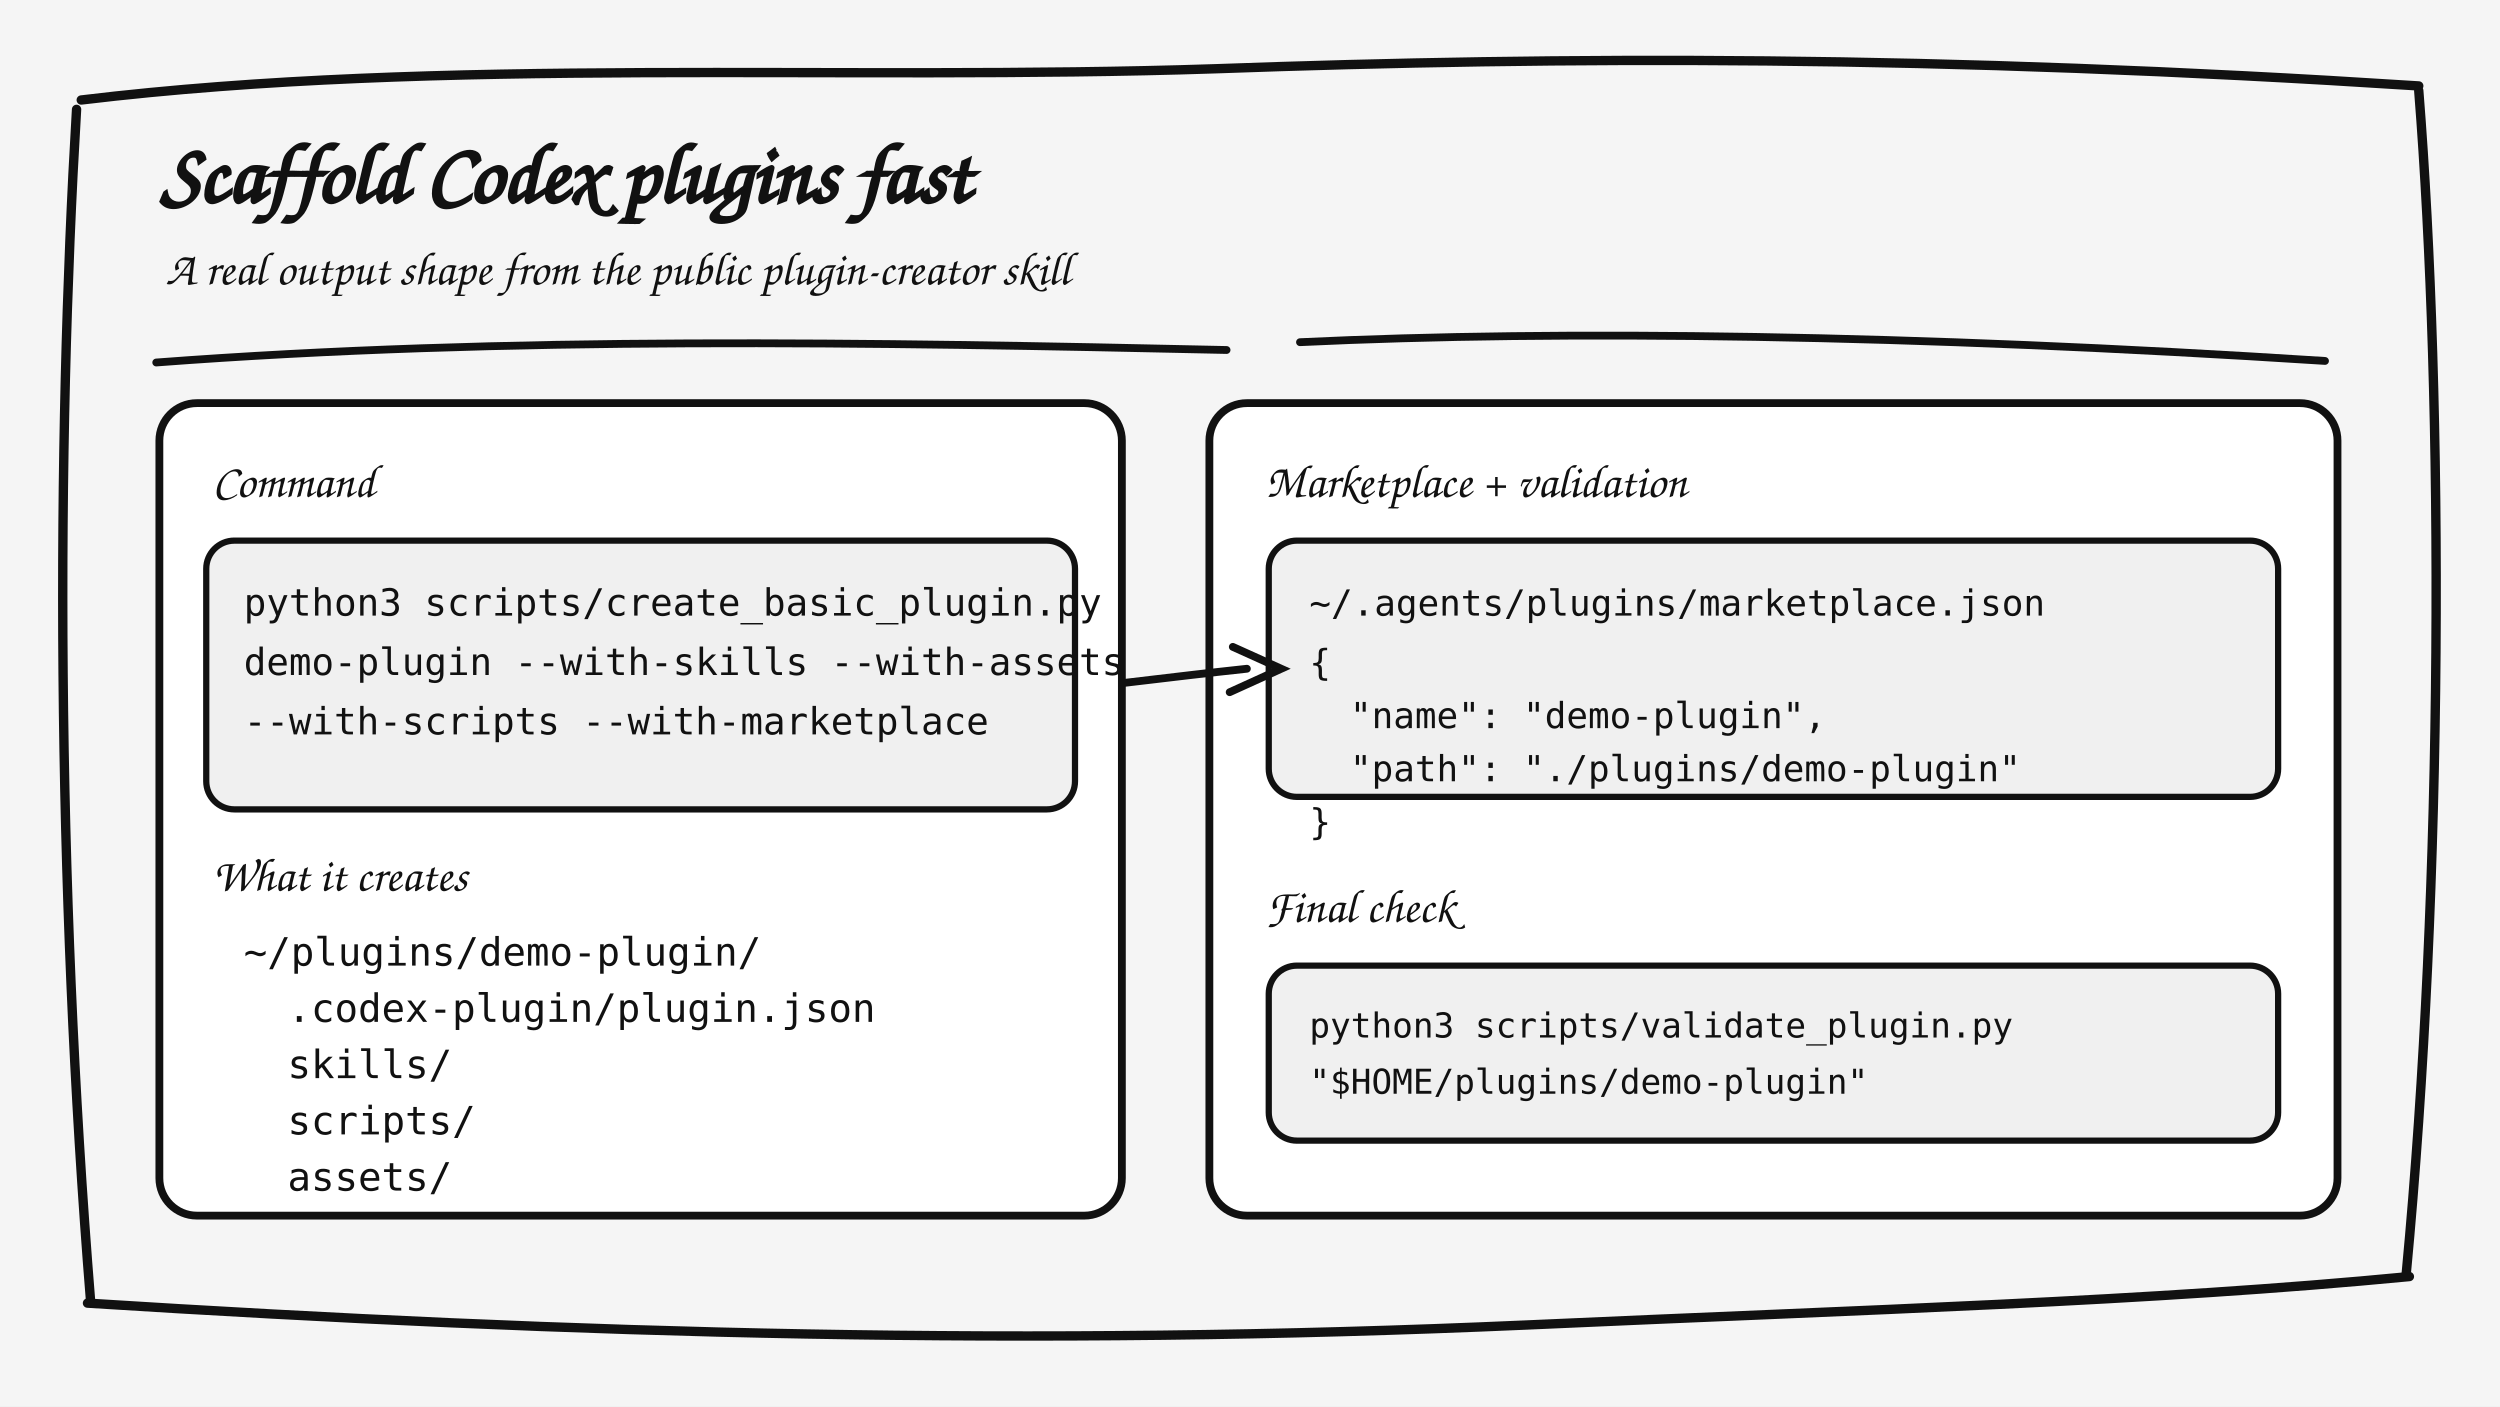
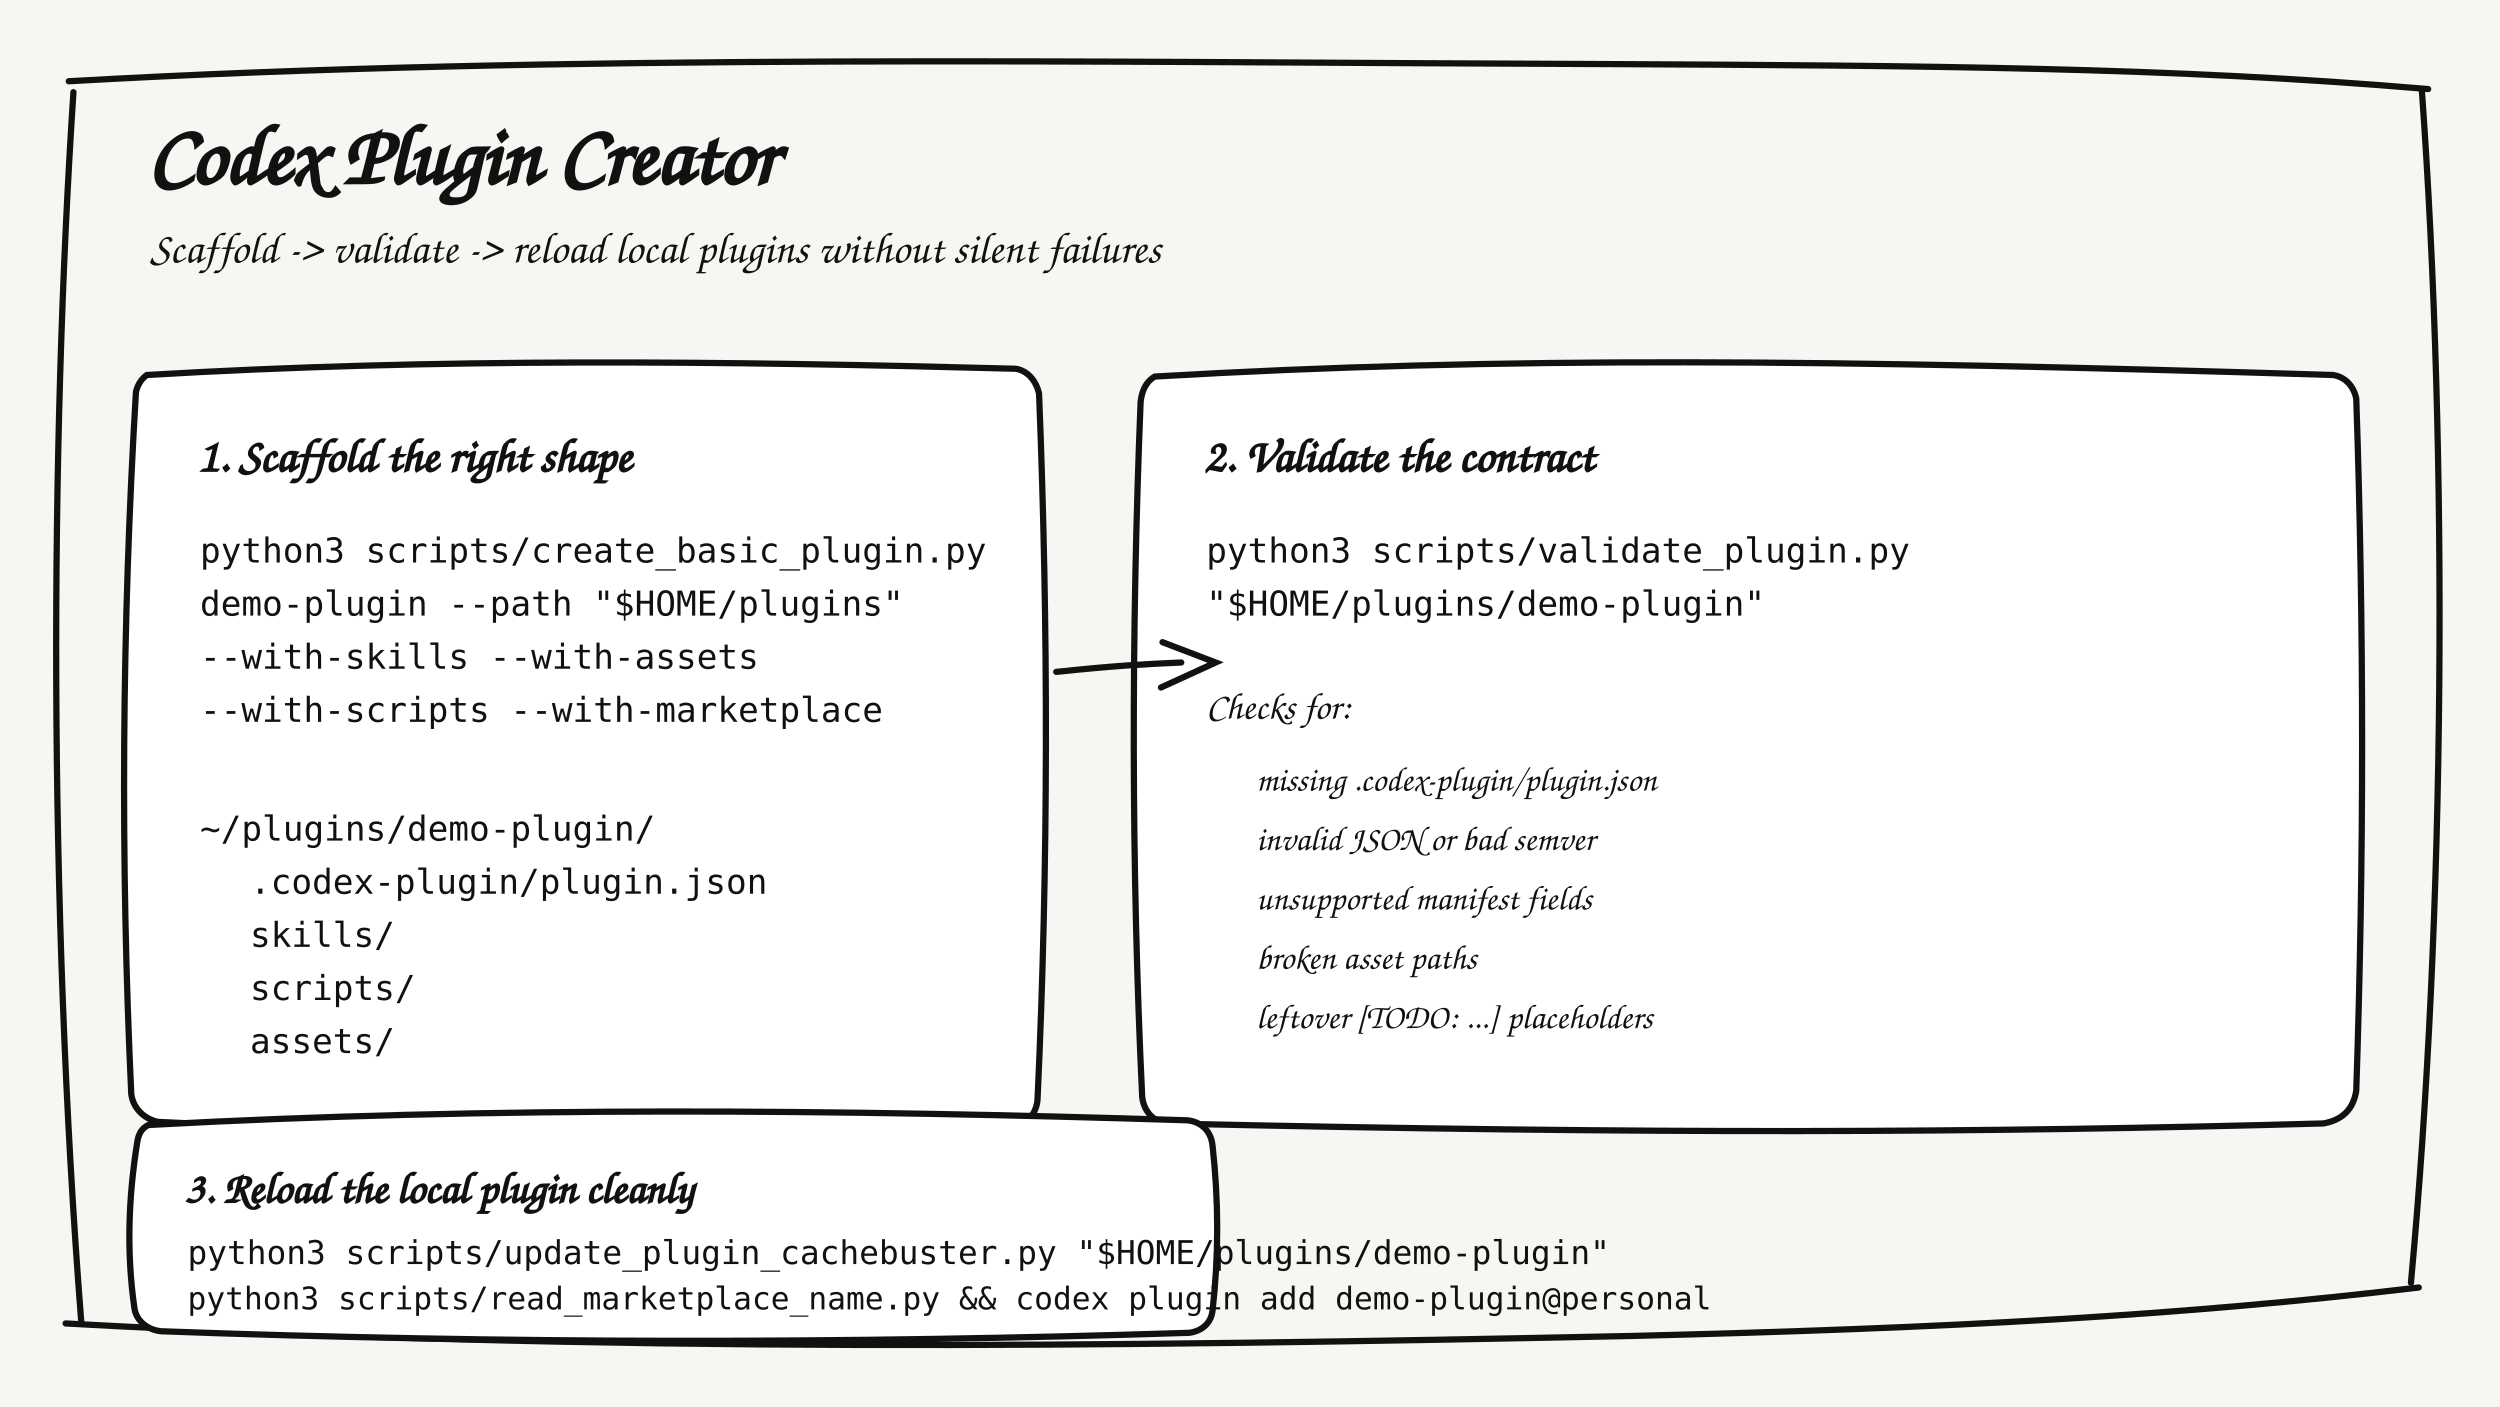
<svg xmlns="http://www.w3.org/2000/svg" width="1600" height="900" viewBox="0 0 1600 900" fill="none">
-   <rect width="1600" height="900" fill="#f5f5f5" />
-   <g stroke="#111" stroke-width="6" stroke-linecap="round" stroke-linejoin="round">
-     <path d="M52 64C284 36 538 52 778 44C1001 36 1239 35 1548 55" />
-     <path d="M56 834C372 854 660 862 977 848C1198 838 1376 833 1542 817" />
-     <path d="M49 70C36 287 36 562 58 833" />
-     <path d="M1548 58C1564 260 1564 562 1540 815" />
+   <rect width="1600" height="900" fill="#f6f6f3" />
+   <g stroke="#111" stroke-width="4" stroke-linecap="round" stroke-linejoin="round" fill="none">
+     <path d="M44 52C361 34 709 40 1027 41C1232 42 1390 43 1554 57" />
+     <path d="M42 847C384 866 711 862 1045 855C1247 850 1397 842 1548 824" />
+     <path d="M47 59C32 286 31 578 52 846" />
+     <path d="M1550 58C1567 294 1565 584 1543 821" />
  </g>
  <g font-family="'Comic Sans MS', 'Chalkboard SE', 'Comic Neue', cursive, sans-serif" fill="#111">
-     <text x="102" y="130" font-size="54" font-weight="700">Scaffold Codex plugins fast</text>
-     <text x="106" y="182" font-size="30">A real output shape from the public plugin-creator skill</text>
+     <text x="94" y="118" font-size="54" font-weight="700">Codex Plugin Creator</text>
+     <text x="96" y="168" font-size="28">Scaffold -&gt; validate -&gt; reload local plugins without silent failures</text>
  </g>
-   <g stroke="#111" stroke-width="5" stroke-linecap="round" stroke-linejoin="round">
-     <path d="M100 232C325 215 557 219 785 224" />
-     <path d="M832 219C1000 211 1223 214 1488 231" />
+   <g stroke="#111" stroke-width="4" stroke-linecap="round" stroke-linejoin="round" fill="#fff">
+     <path d="M94 240C280 229 461 231 650 236C657 237 663 243 665 252C671 403 671 553 664 704C663 715 654 722 645 723C462 728 283 727 101 718C92 716 85 709 84 700C77 550 78 401 87 251C88 246 91 242 94 240Z" />
+     <path d="M739 241C962 228 1170 230 1493 240C1500 241 1506 246 1508 255C1513 402 1513 550 1508 698C1506 711 1498 717 1487 719C1270 725 1057 726 747 719C738 718 732 711 731 702C724 555 724 405 730 257C731 249 734 244 739 241Z" />
  </g>
-   <g>
-     <rect x="102" y="258" width="616" height="520" rx="24" fill="#fff" stroke="#111" stroke-width="5" />
-     <text x="136" y="318" font-family="'Comic Sans MS', 'Chalkboard SE', 'Comic Neue', cursive, sans-serif" font-size="30" fill="#111">Command</text>
-     <rect x="132" y="346" width="556" height="172" rx="18" fill="#f0f0f0" stroke="#111" stroke-width="4" />
-     <text x="156" y="394" font-family="Menlo, Monaco, Consolas, 'Fira Code', monospace" font-size="24" fill="#111">python3 scripts/create_basic_plugin.py</text>
-     <text x="156" y="432" font-family="Menlo, Monaco, Consolas, 'Fira Code', monospace" font-size="24" fill="#111">  demo-plugin --with-skills --with-assets</text>
-     <text x="156" y="470" font-family="Menlo, Monaco, Consolas, 'Fira Code', monospace" font-size="24" fill="#111">  --with-scripts --with-marketplace</text>
-     <text x="136" y="570" font-family="'Comic Sans MS', 'Chalkboard SE', 'Comic Neue', cursive, sans-serif" font-size="30" fill="#111">What it creates</text>
-     <text x="156" y="618" font-family="Menlo, Monaco, Consolas, 'Fira Code', monospace" font-size="25" fill="#111">~/plugins/demo-plugin/</text>
-     <text x="184" y="654" font-family="Menlo, Monaco, Consolas, 'Fira Code', monospace" font-size="25" fill="#111">.codex-plugin/plugin.json</text>
-     <text x="184" y="690" font-family="Menlo, Monaco, Consolas, 'Fira Code', monospace" font-size="25" fill="#111">skills/</text>
-     <text x="184" y="726" font-family="Menlo, Monaco, Consolas, 'Fira Code', monospace" font-size="25" fill="#111">scripts/</text>
-     <text x="184" y="762" font-family="Menlo, Monaco, Consolas, 'Fira Code', monospace" font-size="25" fill="#111">assets/</text>
+   <g font-family="'Comic Sans MS', 'Chalkboard SE', 'Comic Neue', cursive, sans-serif" fill="#111">
+     <text x="126" y="302" font-size="30" font-weight="700">1. Scaffold the right shape</text>
+     <text x="770" y="302" font-size="30" font-weight="700">2. Validate the contract</text>
  </g>
-   <g>
-     <rect x="774" y="258" width="722" height="520" rx="24" fill="#fff" stroke="#111" stroke-width="5" />
-     <text x="810" y="318" font-family="'Comic Sans MS', 'Chalkboard SE', 'Comic Neue', cursive, sans-serif" font-size="30" fill="#111">Marketplace + validation</text>
-     <rect x="812" y="346" width="646" height="164" rx="18" fill="#f0f0f0" stroke="#111" stroke-width="4" />
-     <text x="838" y="394" font-family="Menlo, Monaco, Consolas, 'Fira Code', monospace" font-size="23" fill="#111">~/.agents/plugins/marketplace.json</text>
-     <text x="838" y="432" font-family="Menlo, Monaco, Consolas, 'Fira Code', monospace" font-size="23" fill="#111">{</text>
-     <text x="864" y="466" font-family="Menlo, Monaco, Consolas, 'Fira Code', monospace" font-size="23" fill="#111">"name": "demo-plugin",</text>
-     <text x="864" y="500" font-family="Menlo, Monaco, Consolas, 'Fira Code', monospace" font-size="23" fill="#111">"path": "./plugins/demo-plugin"</text>
-     <text x="838" y="534" font-family="Menlo, Monaco, Consolas, 'Fira Code', monospace" font-size="23" fill="#111">}</text>
-     <text x="810" y="590" font-family="'Comic Sans MS', 'Chalkboard SE', 'Comic Neue', cursive, sans-serif" font-size="30" fill="#111">Final check</text>
-     <rect x="812" y="618" width="646" height="112" rx="18" fill="#f0f0f0" stroke="#111" stroke-width="4" />
-     <text x="838" y="664" font-family="Menlo, Monaco, Consolas, 'Fira Code', monospace" font-size="22" fill="#111">python3 scripts/validate_plugin.py</text>
-     <text x="838" y="700" font-family="Menlo, Monaco, Consolas, 'Fira Code', monospace" font-size="22" fill="#111">  "$HOME/plugins/demo-plugin"</text>
+   <g fill="#111" font-family="Menlo, Monaco, Consolas, 'Fira Code', monospace">
+     <text x="128" y="360" font-size="22">python3 scripts/create_basic_plugin.py</text>
+     <text x="128" y="394" font-size="22">  demo-plugin --path "$HOME/plugins"</text>
+     <text x="128" y="428" font-size="22">  --with-skills --with-assets</text>
+     <text x="128" y="462" font-size="22">  --with-scripts --with-marketplace</text>
+     <text x="128" y="538" font-size="22">~/plugins/demo-plugin/</text>
+     <text x="160" y="572" font-size="22">.codex-plugin/plugin.json</text>
+     <text x="160" y="606" font-size="22">skills/</text>
+     <text x="160" y="640" font-size="22">scripts/</text>
+     <text x="160" y="674" font-size="22">assets/</text>
+     <text x="772" y="360" font-size="22">python3 scripts/validate_plugin.py</text>
+     <text x="772" y="394" font-size="22">  "$HOME/plugins/demo-plugin"</text>
  </g>
-   <g stroke="#111" stroke-width="5" stroke-linecap="round">
-     <path d="M720 437C754 433 770 431 798 428" />
-     <path d="M789 414L820 428L787 443" />
+   <g font-family="'Comic Sans MS', 'Chalkboard SE', 'Comic Neue', cursive, sans-serif" fill="#111">
+     <text x="772" y="460" font-size="24">Checks for:</text>
+     <text x="804" y="506" font-size="22">missing .codex-plugin/plugin.json</text>
+     <text x="804" y="544" font-size="22">invalid JSON or bad semver</text>
+     <text x="804" y="582" font-size="22">unsupported manifest fields</text>
+     <text x="804" y="620" font-size="22">broken asset paths</text>
+     <text x="804" y="658" font-size="22">leftover [TODO: ...] placeholders</text>
+   </g>
+   <g stroke="#111" stroke-width="4" stroke-linecap="round" fill="none">
+     <path d="M676 430C714 426 733 425 756 424" />
+     <path d="M744 411L778 424L743 440" />
+   </g>
+   <g stroke="#111" stroke-width="4" stroke-linecap="round" stroke-linejoin="round" fill="#fff">
+     <path d="M95 720C315 708 538 710 760 717C769 718 775 724 776 733C780 769 780 804 776 839C775 847 769 852 761 853C542 860 321 860 103 852C94 851 87 845 86 837C81 802 82 767 88 730C89 725 91 722 95 720Z" />
+   </g>
+   <g font-family="'Comic Sans MS', 'Chalkboard SE', 'Comic Neue', cursive, sans-serif" fill="#111">
+     <text x="118" y="770" font-size="28" font-weight="700">3. Reload the local plugin cleanly</text>
+   </g>
+   <g fill="#111" font-family="Menlo, Monaco, Consolas, 'Fira Code', monospace">
+     <text x="120" y="809" font-size="21">python3 scripts/update_plugin_cachebuster.py "$HOME/plugins/demo-plugin"</text>
+     <text x="120" y="838" font-size="20">python3 scripts/read_marketplace_name.py &amp;&amp; codex plugin add demo-plugin@personal</text>
  </g>
</svg>
